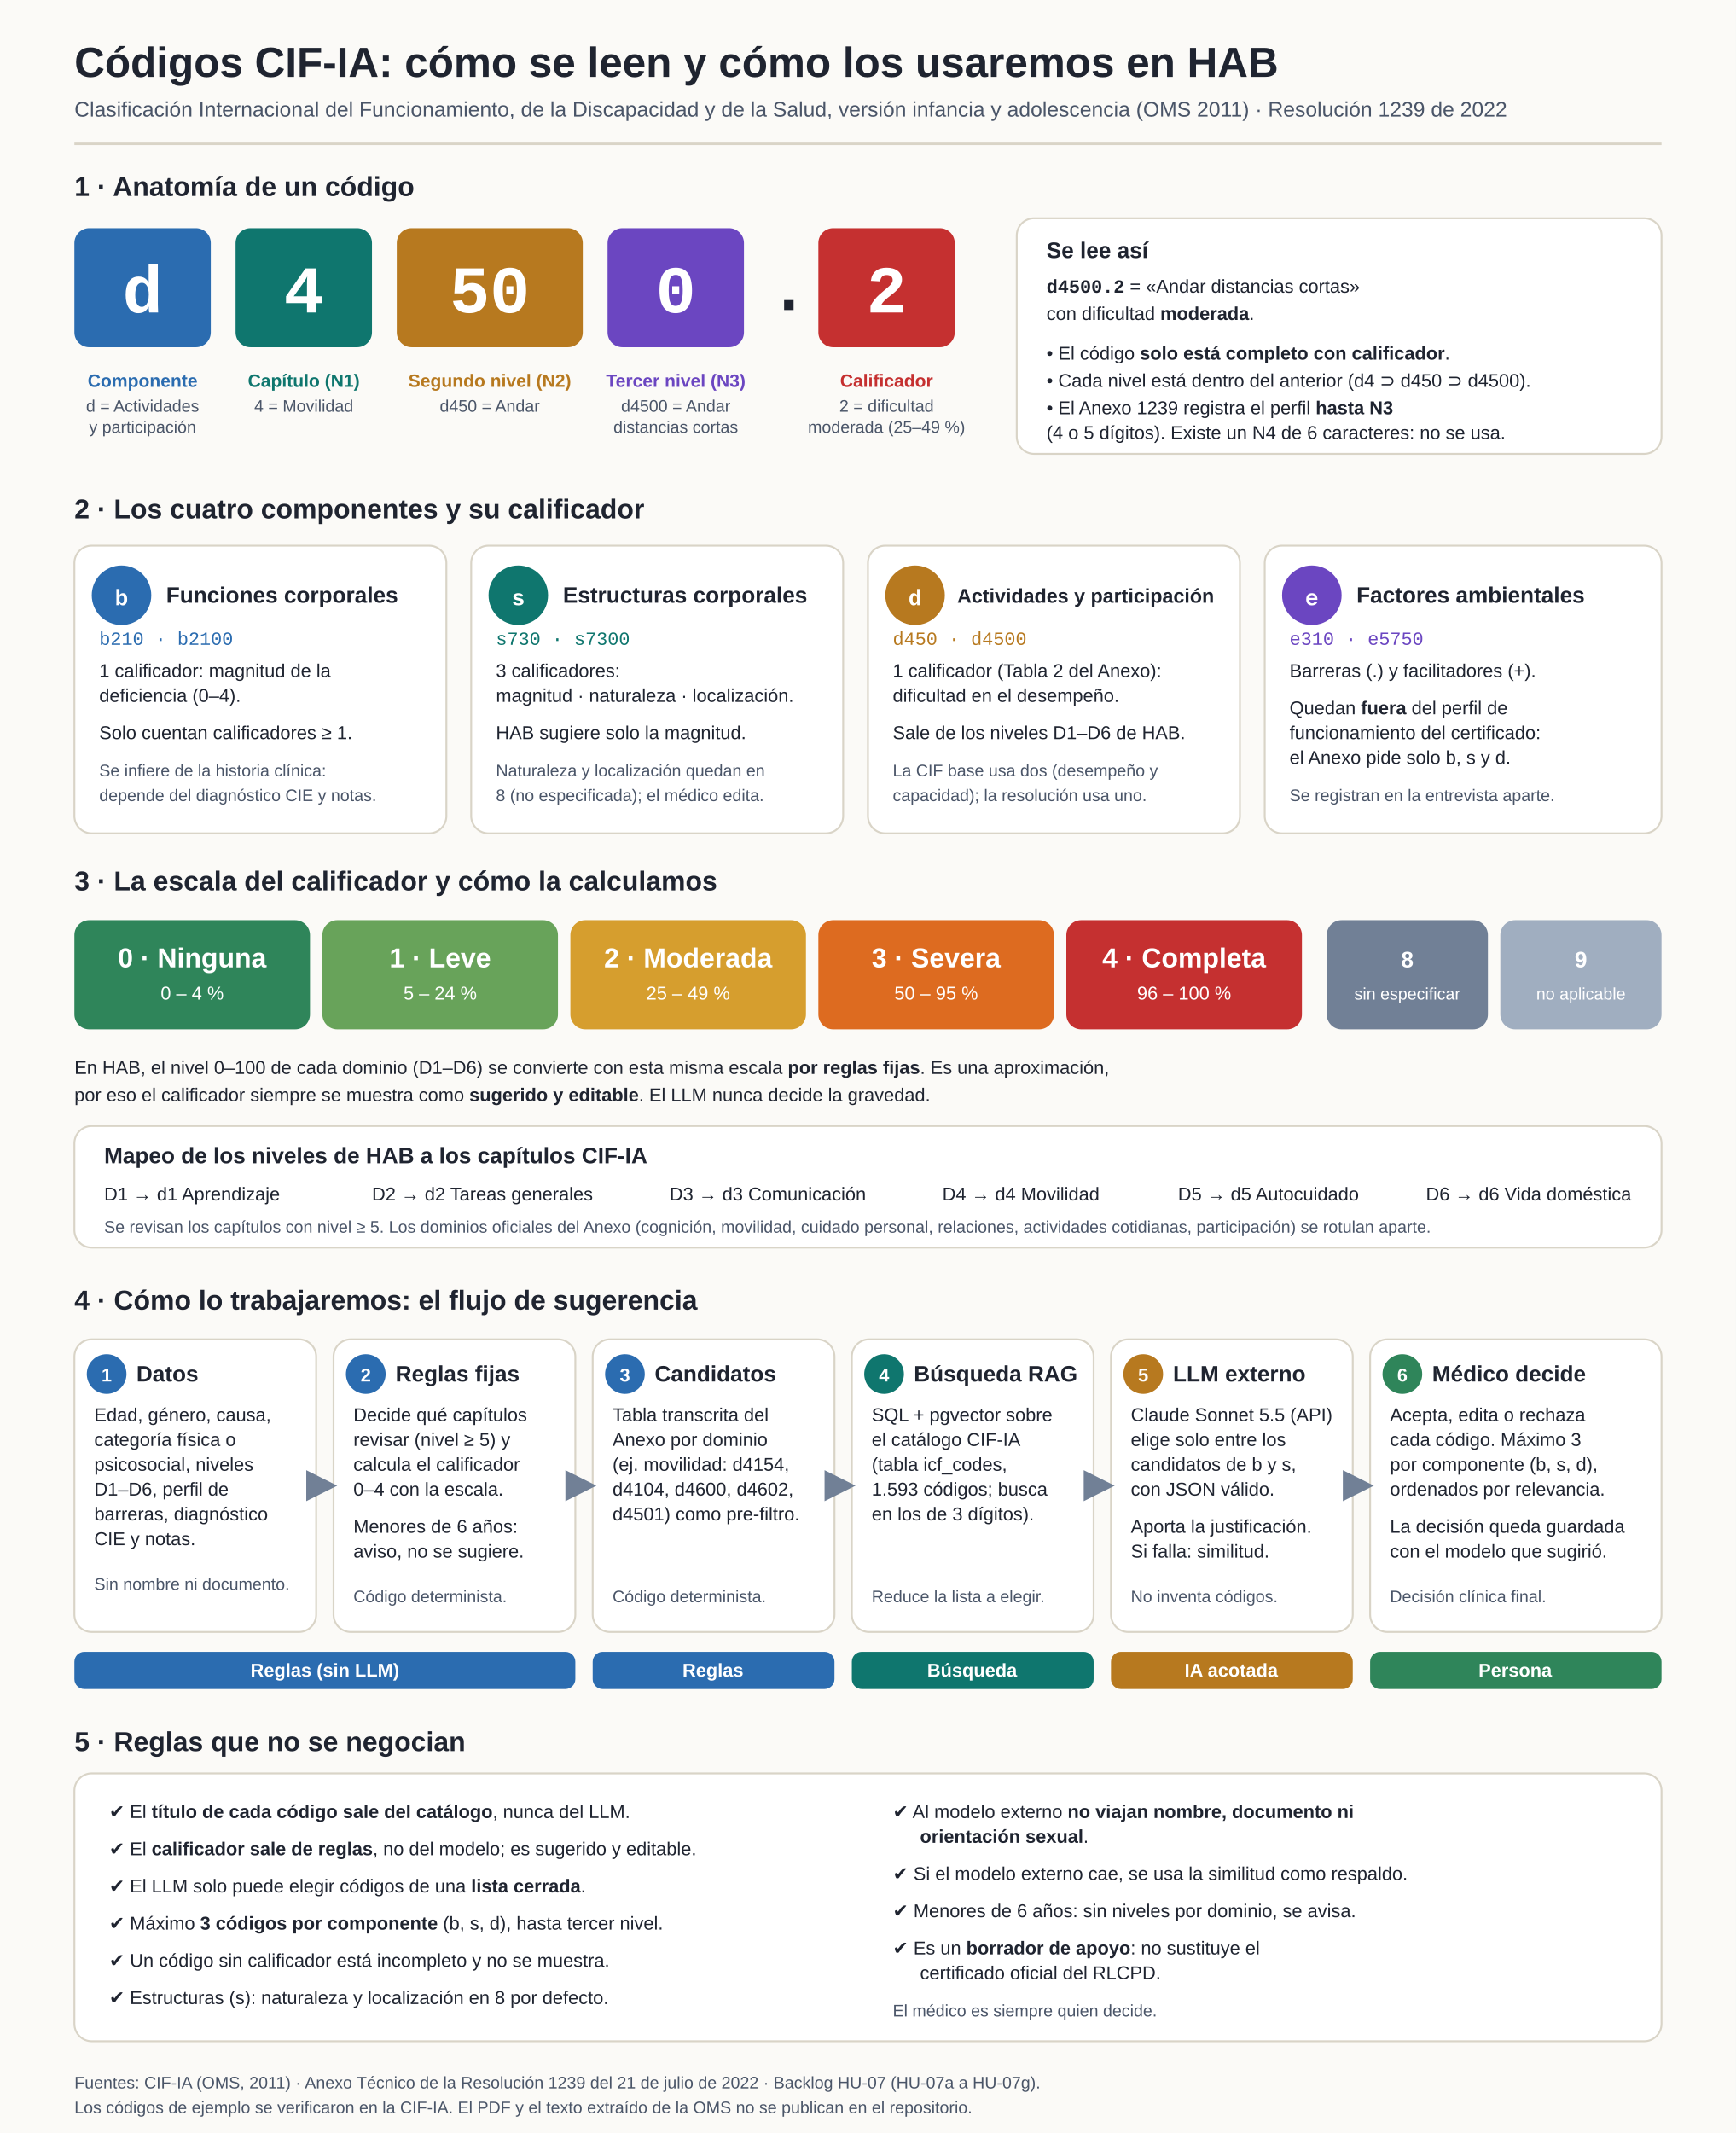
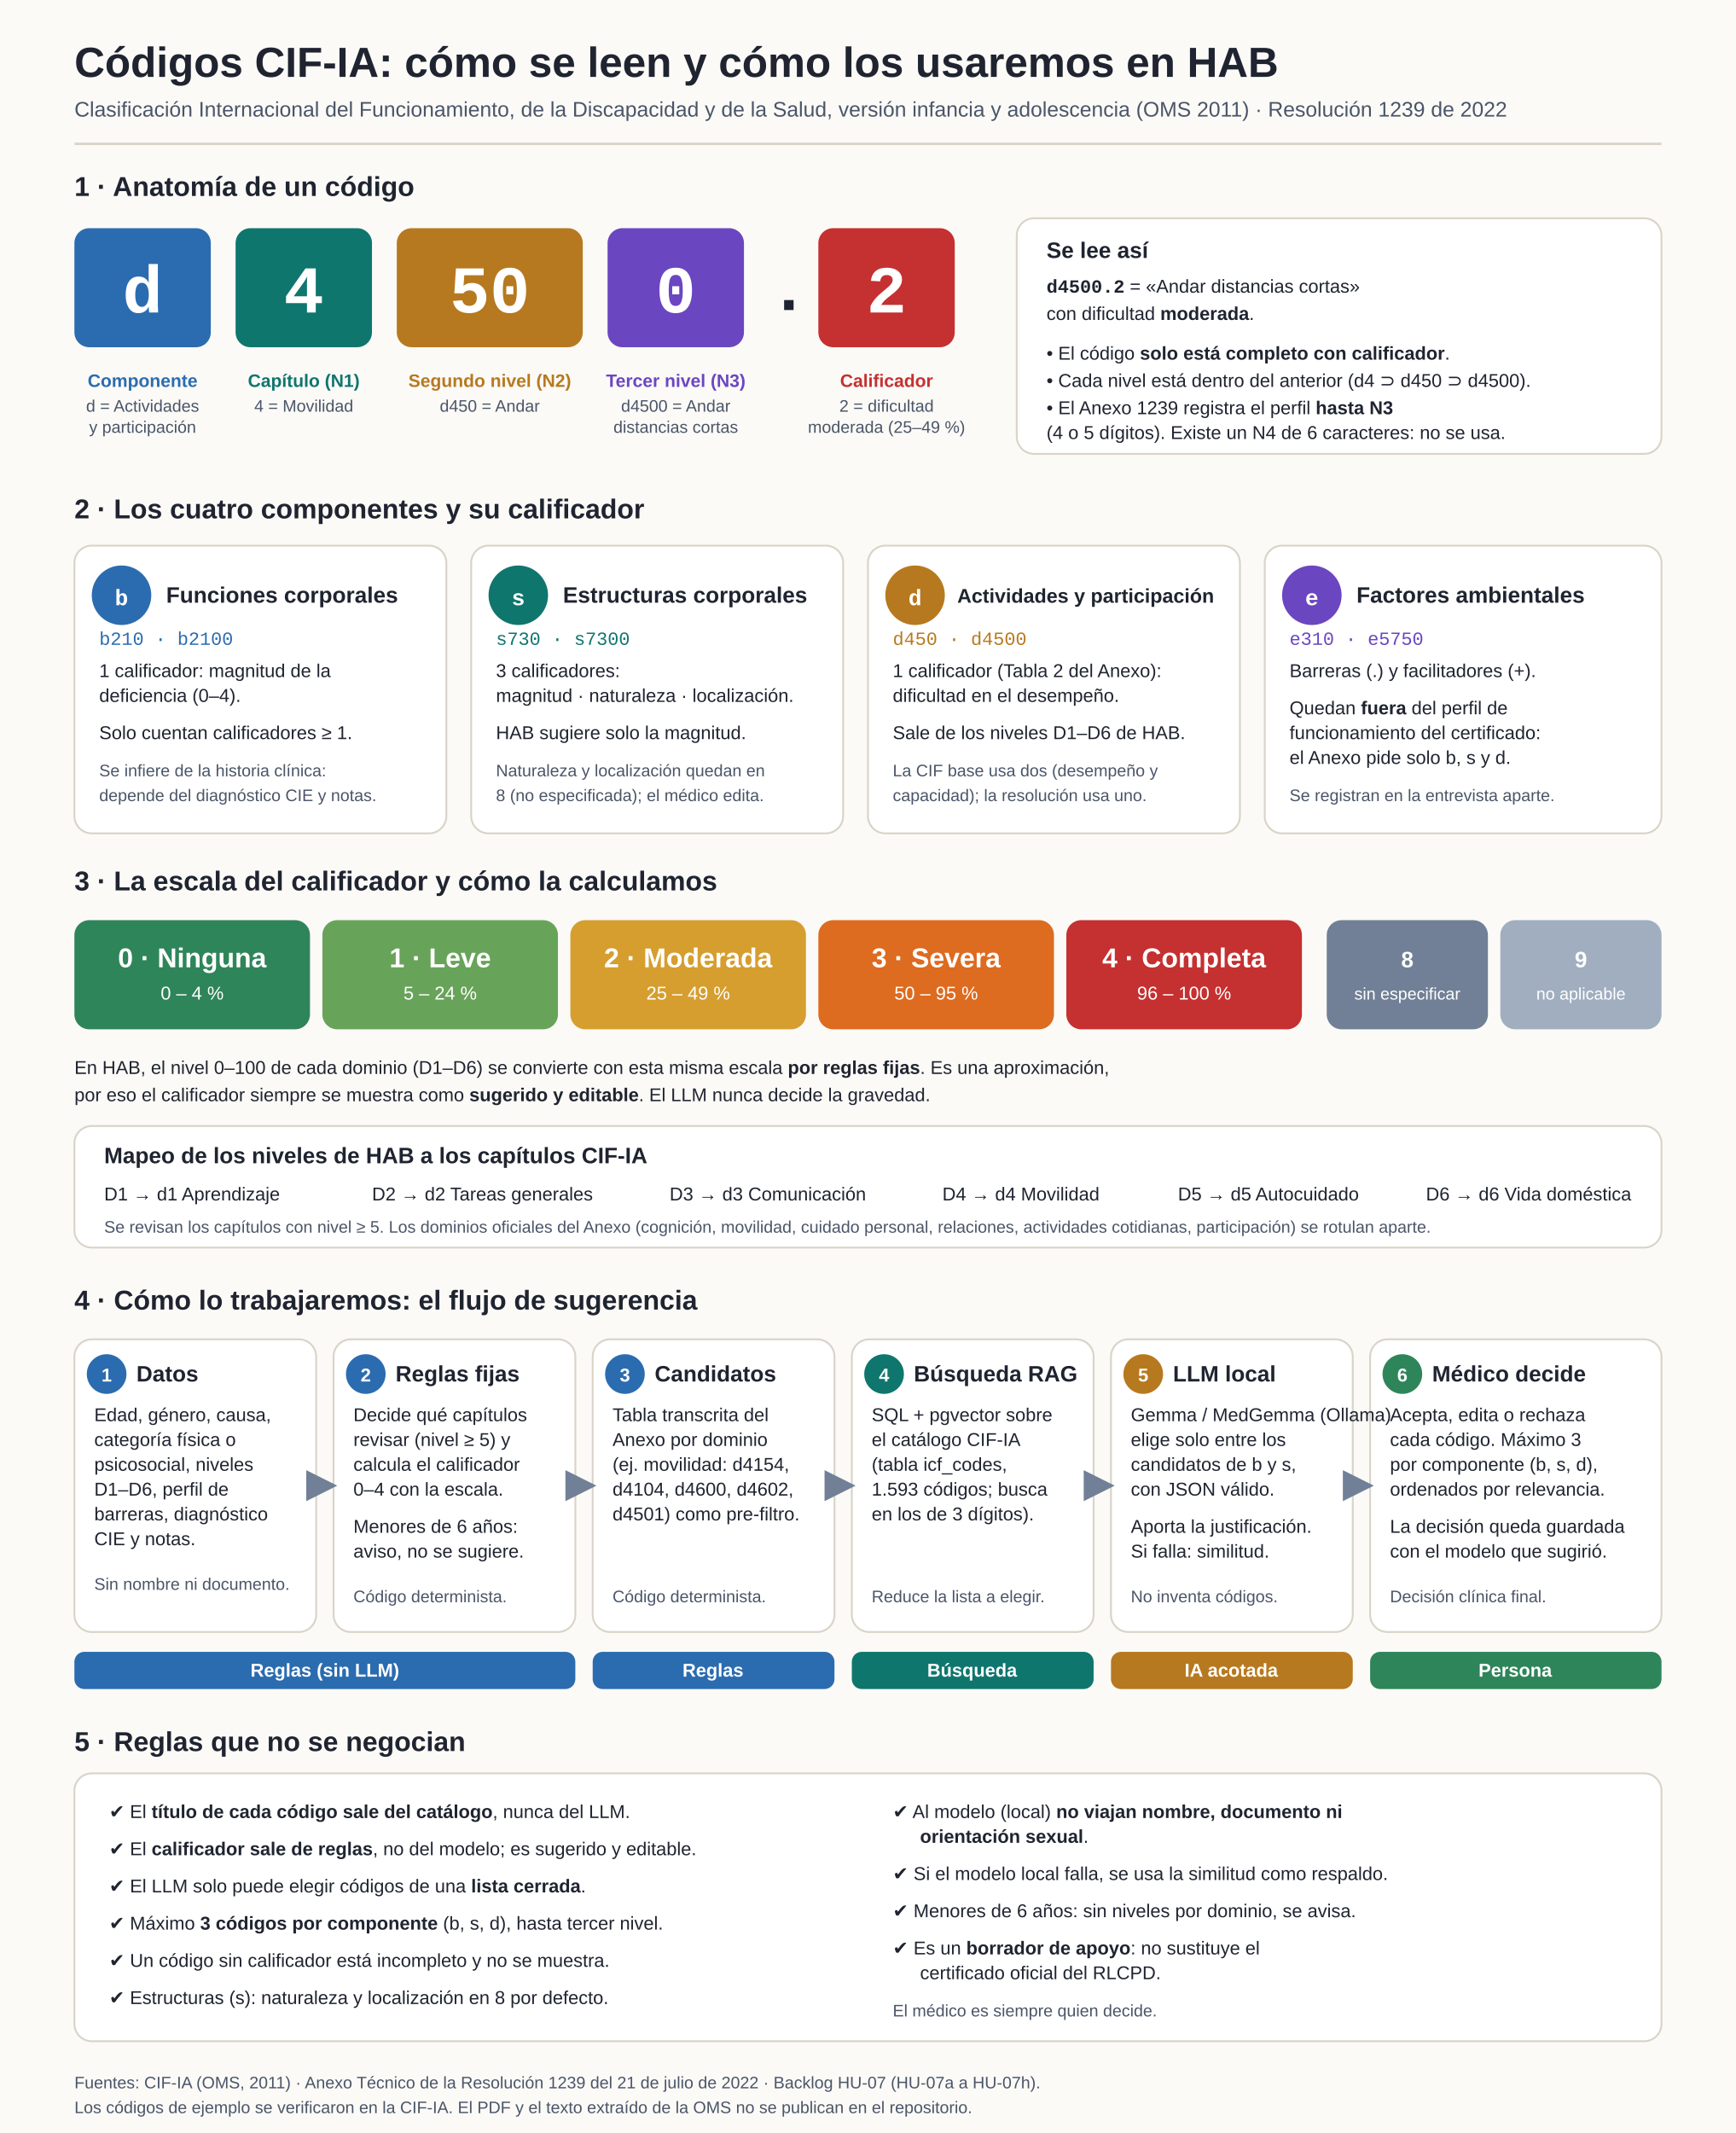
<svg xmlns="http://www.w3.org/2000/svg" viewBox="0 0 1400 1720" width="1400" height="1720" role="img" aria-labelledby="t d">
  <style>
    text { font-family: "Segoe UI", system-ui, -apple-system, Arial, sans-serif; fill: #1f2430; }
    .h1 { font-size: 34px; font-weight: 700; }
    .sub { font-size: 17px; fill: #4a5568; }
    .h2 { font-size: 22px; font-weight: 700; }
    .h3 { font-size: 18px; font-weight: 700; }
    .t { font-size: 15px; }
    .s { font-size: 13.5px; fill: #4a5568; }
    .w { fill: #ffffff; }
    .mono { font-family: Consolas, "Cascadia Mono", "Courier New", monospace; }
    .big { font-size: 54px; font-weight: 700; }
    .card { fill: #ffffff; stroke: #d9d4c7; stroke-width: 1.5; }
    .lbl { font-size: 14.5px; font-weight: 600; }
  </style>
  <rect width="1400" height="1720" fill="#fbfaf7" />
  <text x="60" y="62" class="h1">Códigos CIF-IA: cómo se leen y cómo los usaremos en HAB</text>
  <text x="60" y="94" class="sub">Clasificación Internacional del Funcionamiento, de la Discapacidad y de la Salud, versión infancia y adolescencia (OMS 2011) · Resolución 1239 de 2022</text>
  <line x1="60" y1="116" x2="1340" y2="116" stroke="#d9d4c7" stroke-width="2" />
  <text x="60" y="158" class="h2">1 · Anatomía de un código</text>
  <g transform="translate(60,184)">
    <rect x="0" y="0" width="110" height="96" rx="12" fill="#2b6cb0" />
    <rect x="130" y="0" width="110" height="96" rx="12" fill="#0f766e" />
    <rect x="260" y="0" width="150" height="96" rx="12" fill="#b7791f" />
    <rect x="430" y="0" width="110" height="96" rx="12" fill="#6b46c1" />
    <text x="560" y="66" class="big mono" fill="#1f2430" style="fill:#1f2430">.</text>
    <rect x="600" y="0" width="110" height="96" rx="12" fill="#c53030" />
    <text x="55" y="68" class="big mono w" text-anchor="middle">d</text>
    <text x="185" y="68" class="big mono w" text-anchor="middle">4</text>
    <text x="335" y="68" class="big mono w" text-anchor="middle">50</text>
    <text x="485" y="68" class="big mono w" text-anchor="middle">0</text>
    <text x="655" y="68" class="big mono w" text-anchor="middle">2</text>
    <text x="55" y="128" class="lbl" text-anchor="middle" style="fill:#2b6cb0">Componente</text>
    <text x="55" y="148" class="s" text-anchor="middle">d = Actividades</text>
    <text x="55" y="165" class="s" text-anchor="middle">y participación</text>
    <text x="185" y="128" class="lbl" text-anchor="middle" style="fill:#0f766e">Capítulo (N1)</text>
    <text x="185" y="148" class="s" text-anchor="middle">4 = Movilidad</text>
    <text x="335" y="128" class="lbl" text-anchor="middle" style="fill:#b7791f">Segundo nivel (N2)</text>
    <text x="335" y="148" class="s" text-anchor="middle">d450 = Andar</text>
    <text x="485" y="128" class="lbl" text-anchor="middle" style="fill:#6b46c1">Tercer nivel (N3)</text>
    <text x="485" y="148" class="s" text-anchor="middle">d4500 = Andar</text>
    <text x="485" y="165" class="s" text-anchor="middle">distancias cortas</text>
    <text x="655" y="128" class="lbl" text-anchor="middle" style="fill:#c53030">Calificador</text>
    <text x="655" y="148" class="s" text-anchor="middle">2 = dificultad</text>
    <text x="655" y="165" class="s" text-anchor="middle">moderada (25–49 %)</text>
  </g>
  <rect x="820" y="176" width="520" height="190" rx="14" class="card" />
  <text x="844" y="208" class="h3">Se lee así</text>
  <text x="844" y="236" class="t">
    <tspan class="mono" font-weight="700">d4500.2</tspan> = «Andar distancias cortas»</text>
  <text x="844" y="258" class="t">con dificultad <tspan font-weight="700">moderada</tspan>.</text>
  <text x="844" y="290" class="t">• El código <tspan font-weight="700">solo está completo con calificador</tspan>.</text>
  <text x="844" y="312" class="t">• Cada nivel está dentro del anterior (d4 ⊃ d450 ⊃ d4500).</text>
  <text x="844" y="334" class="t">• El Anexo 1239 registra el perfil <tspan font-weight="700">hasta N3</tspan>
  </text>
  <text x="844" y="354" class="t">(4 o 5 dígitos). Existe un N4 de 6 caracteres: no se usa.</text>
  <text x="60" y="418" class="h2">2 · Los cuatro componentes y su calificador</text>
  <rect x="60" y="440" width="300" height="232" rx="14" class="card" />
  <circle cx="98" cy="480" r="24" fill="#2b6cb0" />
  <text x="98" y="488" class="h3 w mono" text-anchor="middle">b</text>
  <text x="134" y="486" class="h3">Funciones corporales</text>
  <text x="80" y="520" class="t mono" style="fill:#2b6cb0">b210 · b2100</text>
  <text x="80" y="546" class="t">1 calificador: magnitud de la</text>
  <text x="80" y="566" class="t">deficiencia (0–4).</text>
  <text x="80" y="596" class="t">Solo cuentan calificadores ≥ 1.</text>
  <text x="80" y="626" class="s">Se infiere de la historia clínica:</text>
  <text x="80" y="646" class="s">depende del diagnóstico CIE y notas.</text>
  <rect x="380" y="440" width="300" height="232" rx="14" class="card" />
  <circle cx="418" cy="480" r="24" fill="#0f766e" />
  <text x="418" y="488" class="h3 w mono" text-anchor="middle">s</text>
  <text x="454" y="486" class="h3">Estructuras corporales</text>
  <text x="400" y="520" class="t mono" style="fill:#0f766e">s730 · s7300</text>
  <text x="400" y="546" class="t">3 calificadores:</text>
  <text x="400" y="566" class="t">magnitud · naturaleza · localización.</text>
  <text x="400" y="596" class="t">HAB sugiere solo la magnitud.</text>
  <text x="400" y="626" class="s">Naturaleza y localización quedan en</text>
  <text x="400" y="646" class="s">8 (no especificada); el médico edita.</text>
  <rect x="700" y="440" width="300" height="232" rx="14" class="card" />
  <circle cx="738" cy="480" r="24" fill="#b7791f" />
  <text x="738" y="488" class="h3 w mono" text-anchor="middle">d</text>
  <text x="772" y="486" class="h3" style="font-size:16px">Actividades y participación</text>
  <text x="720" y="520" class="t mono" style="fill:#b7791f">d450 · d4500</text>
  <text x="720" y="546" class="t">1 calificador (Tabla 2 del Anexo):</text>
  <text x="720" y="566" class="t">dificultad en el desempeño.</text>
  <text x="720" y="596" class="t">Sale de los niveles D1–D6 de HAB.</text>
  <text x="720" y="626" class="s">La CIF base usa dos (desempeño y</text>
  <text x="720" y="646" class="s">capacidad); la resolución usa uno.</text>
  <rect x="1020" y="440" width="320" height="232" rx="14" class="card" />
  <circle cx="1058" cy="480" r="24" fill="#6b46c1" />
  <text x="1058" y="488" class="h3 w mono" text-anchor="middle">e</text>
  <text x="1094" y="486" class="h3">Factores ambientales</text>
  <text x="1040" y="520" class="t mono" style="fill:#6b46c1">e310 · e5750</text>
  <text x="1040" y="546" class="t">Barreras (.) y facilitadores (+).</text>
  <text x="1040" y="576" class="t">Quedan <tspan font-weight="700">fuera</tspan> del perfil de</text>
  <text x="1040" y="596" class="t">funcionamiento del certificado:</text>
  <text x="1040" y="616" class="t">el Anexo pide solo b, s y d.</text>
  <text x="1040" y="646" class="s">Se registran en la entrevista aparte.</text>
  <text x="60" y="718" class="h2">3 · La escala del calificador y cómo la calculamos</text>
  <g transform="translate(60,742)">
    <rect x="0" y="0" width="190" height="88" rx="12" fill="#2f855a" />
    <rect x="200" y="0" width="190" height="88" rx="12" fill="#68a35a" />
    <rect x="400" y="0" width="190" height="88" rx="12" fill="#d69e2e" />
    <rect x="600" y="0" width="190" height="88" rx="12" fill="#dd6b20" />
    <rect x="800" y="0" width="190" height="88" rx="12" fill="#c53030" />
    <rect x="1010" y="0" width="130" height="88" rx="12" fill="#718096" />
    <rect x="1150" y="0" width="130" height="88" rx="12" fill="#a0aec0" />
    <text x="95" y="38" class="h2 w" text-anchor="middle">0 · Ninguna</text>
    <text x="95" y="64" class="t w" text-anchor="middle">0 – 4 %</text>
    <text x="295" y="38" class="h2 w" text-anchor="middle">1 · Leve</text>
    <text x="295" y="64" class="t w" text-anchor="middle">5 – 24 %</text>
    <text x="495" y="38" class="h2 w" text-anchor="middle">2 · Moderada</text>
    <text x="495" y="64" class="t w" text-anchor="middle">25 – 49 %</text>
    <text x="695" y="38" class="h2 w" text-anchor="middle">3 · Severa</text>
    <text x="695" y="64" class="t w" text-anchor="middle">50 – 95 %</text>
    <text x="895" y="38" class="h2 w" text-anchor="middle">4 · Completa</text>
    <text x="895" y="64" class="t w" text-anchor="middle">96 – 100 %</text>
    <text x="1075" y="38" class="h3 w" text-anchor="middle">8</text>
    <text x="1075" y="64" class="s w" text-anchor="middle" style="fill:#fff">sin especificar</text>
    <text x="1215" y="38" class="h3 w" text-anchor="middle">9</text>
    <text x="1215" y="64" class="s w" text-anchor="middle" style="fill:#fff">no aplicable</text>
  </g>
  <text x="60" y="866" class="t">En HAB, el nivel 0–100 de cada dominio (D1–D6) se convierte con esta misma escala <tspan font-weight="700">por reglas fijas</tspan>. Es una aproximación,</text>
  <text x="60" y="888" class="t">por eso el calificador siempre se muestra como <tspan font-weight="700">sugerido y editable</tspan>. El LLM nunca decide la gravedad.</text>
  <rect x="60" y="908" width="1280" height="98" rx="14" class="card" />
  <text x="84" y="938" class="h3">Mapeo de los niveles de HAB a los capítulos CIF-IA</text>
  <g class="t">
    <text x="84" y="968">D1 → d1 Aprendizaje</text>
    <text x="300" y="968">D2 → d2 Tareas generales</text>
    <text x="540" y="968">D3 → d3 Comunicación</text>
    <text x="760" y="968">D4 → d4 Movilidad</text>
    <text x="950" y="968">D5 → d5 Autocuidado</text>
    <text x="1150" y="968">D6 → d6 Vida doméstica</text>
  </g>
  <text x="84" y="994" class="s">Se revisan los capítulos con nivel ≥ 5. Los dominios oficiales del Anexo (cognición, movilidad, cuidado personal, relaciones, actividades cotidianas, participación) se rotulan aparte.</text>
  <text x="60" y="1056" class="h2">4 · Cómo lo trabajaremos: el flujo de sugerencia</text>
  <defs>
    <marker id="ar" markerWidth="10" markerHeight="10" refX="8" refY="5" orient="auto">
      <path d="M0,0 L10,5 L0,10 z" fill="#718096" />
    </marker>
  </defs>
  <g>
    <rect x="60" y="1080" width="195" height="236" rx="14" class="card" />
    <rect x="269" y="1080" width="195" height="236" rx="14" class="card" />
    <rect x="478" y="1080" width="195" height="236" rx="14" class="card" />
    <rect x="687" y="1080" width="195" height="236" rx="14" class="card" />
    <rect x="896" y="1080" width="195" height="236" rx="14" class="card" />
    <rect x="1105" y="1080" width="235" height="236" rx="14" class="card" />
  </g>
  <g stroke="#718096" stroke-width="2.5" marker-end="url(#ar)" fill="none">
    <line x1="255" y1="1198" x2="267" y2="1198" />
    <line x1="464" y1="1198" x2="476" y2="1198" />
    <line x1="673" y1="1198" x2="685" y2="1198" />
    <line x1="882" y1="1198" x2="894" y2="1198" />
    <line x1="1091" y1="1198" x2="1103" y2="1198" />
  </g>
  <circle cx="86" cy="1108" r="16" fill="#2b6cb0" />
  <text x="86" y="1114" class="t w" text-anchor="middle" font-weight="700">1</text>
  <text x="110" y="1114" class="h3">Datos</text>
  <text x="76" y="1146" class="t">Edad, género, causa,</text>
  <text x="76" y="1166" class="t">categoría física o</text>
  <text x="76" y="1186" class="t">psicosocial, niveles</text>
  <text x="76" y="1206" class="t">D1–D6, perfil de</text>
  <text x="76" y="1226" class="t">barreras, diagnóstico</text>
  <text x="76" y="1246" class="t">CIE y notas.</text>
  <text x="76" y="1282" class="s">Sin nombre ni documento.</text>
  <circle cx="295" cy="1108" r="16" fill="#2b6cb0" />
  <text x="295" y="1114" class="t w" text-anchor="middle" font-weight="700">2</text>
  <text x="319" y="1114" class="h3">Reglas fijas</text>
  <text x="285" y="1146" class="t">Decide qué capítulos</text>
  <text x="285" y="1166" class="t">revisar (nivel ≥ 5) y</text>
  <text x="285" y="1186" class="t">calcula el calificador</text>
  <text x="285" y="1206" class="t">0–4 con la escala.</text>
  <text x="285" y="1236" class="t">Menores de 6 años:</text>
  <text x="285" y="1256" class="t">aviso, no se sugiere.</text>
  <text x="285" y="1292" class="s">Código determinista.</text>
  <circle cx="504" cy="1108" r="16" fill="#2b6cb0" />
  <text x="504" y="1114" class="t w" text-anchor="middle" font-weight="700">3</text>
  <text x="528" y="1114" class="h3">Candidatos</text>
  <text x="494" y="1146" class="t">Tabla transcrita del</text>
  <text x="494" y="1166" class="t">Anexo por dominio</text>
  <text x="494" y="1186" class="t">(ej. movilidad: d4154,</text>
  <text x="494" y="1206" class="t">d4104, d4600, d4602,</text>
  <text x="494" y="1226" class="t">d4501) como pre-filtro.</text>
  <text x="494" y="1292" class="s">Código determinista.</text>
  <circle cx="713" cy="1108" r="16" fill="#0f766e" />
  <text x="713" y="1114" class="t w" text-anchor="middle" font-weight="700">4</text>
  <text x="737" y="1114" class="h3">Búsqueda RAG</text>
  <text x="703" y="1146" class="t">SQL + pgvector sobre</text>
  <text x="703" y="1166" class="t">el catálogo CIF-IA</text>
  <text x="703" y="1186" class="t">(tabla icf_codes,</text>
  <text x="703" y="1206" class="t">1.593 códigos; busca</text>
  <text x="703" y="1226" class="t">en los de 3 dígitos).</text>
  <text x="703" y="1292" class="s">Reduce la lista a elegir.</text>
  <circle cx="922" cy="1108" r="16" fill="#b7791f" />
  <text x="922" y="1114" class="t w" text-anchor="middle" font-weight="700">5</text>
-   <text x="946" y="1114" class="h3">LLM externo</text>
-   <text x="912" y="1146" class="t">Claude Sonnet 5.5 (API)</text>
+   <text x="946" y="1114" class="h3">LLM local</text>
+   <text x="912" y="1146" class="t">Gemma / MedGemma (Ollama)</text>
  <text x="912" y="1166" class="t">elige solo entre los</text>
  <text x="912" y="1186" class="t">candidatos de b y s,</text>
  <text x="912" y="1206" class="t">con JSON válido.</text>
  <text x="912" y="1236" class="t">Aporta la justificación.</text>
  <text x="912" y="1256" class="t">Si falla: similitud.</text>
  <text x="912" y="1292" class="s">No inventa códigos.</text>
  <circle cx="1131" cy="1108" r="16" fill="#2f855a" />
  <text x="1131" y="1114" class="t w" text-anchor="middle" font-weight="700">6</text>
  <text x="1155" y="1114" class="h3">Médico decide</text>
  <text x="1121" y="1146" class="t">Acepta, edita o rechaza</text>
  <text x="1121" y="1166" class="t">cada código. Máximo 3</text>
  <text x="1121" y="1186" class="t">por componente (b, s, d),</text>
  <text x="1121" y="1206" class="t">ordenados por relevancia.</text>
  <text x="1121" y="1236" class="t">La decisión queda guardada</text>
  <text x="1121" y="1256" class="t">con el modelo que sugirió.</text>
  <text x="1121" y="1292" class="s">Decisión clínica final.</text>
  <g>
    <rect x="60" y="1332" width="404" height="30" rx="8" fill="#2b6cb0" />
    <rect x="478" y="1332" width="195" height="30" rx="8" fill="#2b6cb0" />
    <rect x="687" y="1332" width="195" height="30" rx="8" fill="#0f766e" />
    <rect x="896" y="1332" width="195" height="30" rx="8" fill="#b7791f" />
    <rect x="1105" y="1332" width="235" height="30" rx="8" fill="#2f855a" />
    <text x="262" y="1352" class="t w" text-anchor="middle" font-weight="700">Reglas (sin LLM)</text>
    <text x="575" y="1352" class="t w" text-anchor="middle" font-weight="700">Reglas</text>
    <text x="784" y="1352" class="t w" text-anchor="middle" font-weight="700">Búsqueda</text>
    <text x="993" y="1352" class="t w" text-anchor="middle" font-weight="700">IA acotada</text>
    <text x="1222" y="1352" class="t w" text-anchor="middle" font-weight="700">Persona</text>
  </g>
  <text x="60" y="1412" class="h2">5 · Reglas que no se negocian</text>
  <rect x="60" y="1430" width="1280" height="216" rx="14" class="card" />
  <g class="t">
    <text x="88" y="1466">✔ El <tspan font-weight="700">título de cada código sale del catálogo</tspan>, nunca del LLM.</text>
    <text x="88" y="1496">✔ El <tspan font-weight="700">calificador sale de reglas</tspan>, no del modelo; es sugerido y editable.</text>
    <text x="88" y="1526">✔ El LLM solo puede elegir códigos de una <tspan font-weight="700">lista cerrada</tspan>.</text>
    <text x="88" y="1556">✔ Máximo <tspan font-weight="700">3 códigos por componente</tspan> (b, s, d), hasta tercer nivel.</text>
    <text x="88" y="1586">✔ Un código sin calificador está incompleto y no se muestra.</text>
    <text x="88" y="1616">✔ Estructuras (s): naturaleza y localización en 8 por defecto.</text>
-     <text x="720" y="1466">✔ Al modelo externo <tspan font-weight="700">no viajan nombre, documento ni</tspan>
+     <text x="720" y="1466">✔ Al modelo (local) <tspan font-weight="700">no viajan nombre, documento ni</tspan>
    </text>
    <text x="742" y="1486">
      <tspan font-weight="700">orientación sexual</tspan>.</text>
-     <text x="720" y="1516">✔ Si el modelo externo cae, se usa la similitud como respaldo.</text>
+     <text x="720" y="1516">✔ Si el modelo local falla, se usa la similitud como respaldo.</text>
    <text x="720" y="1546">✔ Menores de 6 años: sin niveles por dominio, se avisa.</text>
    <text x="720" y="1576">✔ Es un <tspan font-weight="700">borrador de apoyo</tspan>: no sustituye el</text>
    <text x="742" y="1596">certificado oficial del RLCPD.</text>
    <text x="720" y="1626" class="s">El médico es siempre quien decide.</text>
  </g>
-   <text x="60" y="1684" class="s">Fuentes: CIF-IA (OMS, 2011) · Anexo Técnico de la Resolución 1239 del 21 de julio de 2022 · Backlog HU-07 (HU-07a a HU-07g).</text>
+   <text x="60" y="1684" class="s">Fuentes: CIF-IA (OMS, 2011) · Anexo Técnico de la Resolución 1239 del 21 de julio de 2022 · Backlog HU-07 (HU-07a a HU-07h).</text>
  <text x="60" y="1704" class="s">Los códigos de ejemplo se verificaron en la CIF-IA. El PDF y el texto extraído de la OMS no se publican en el repositorio.</text>
</svg>
